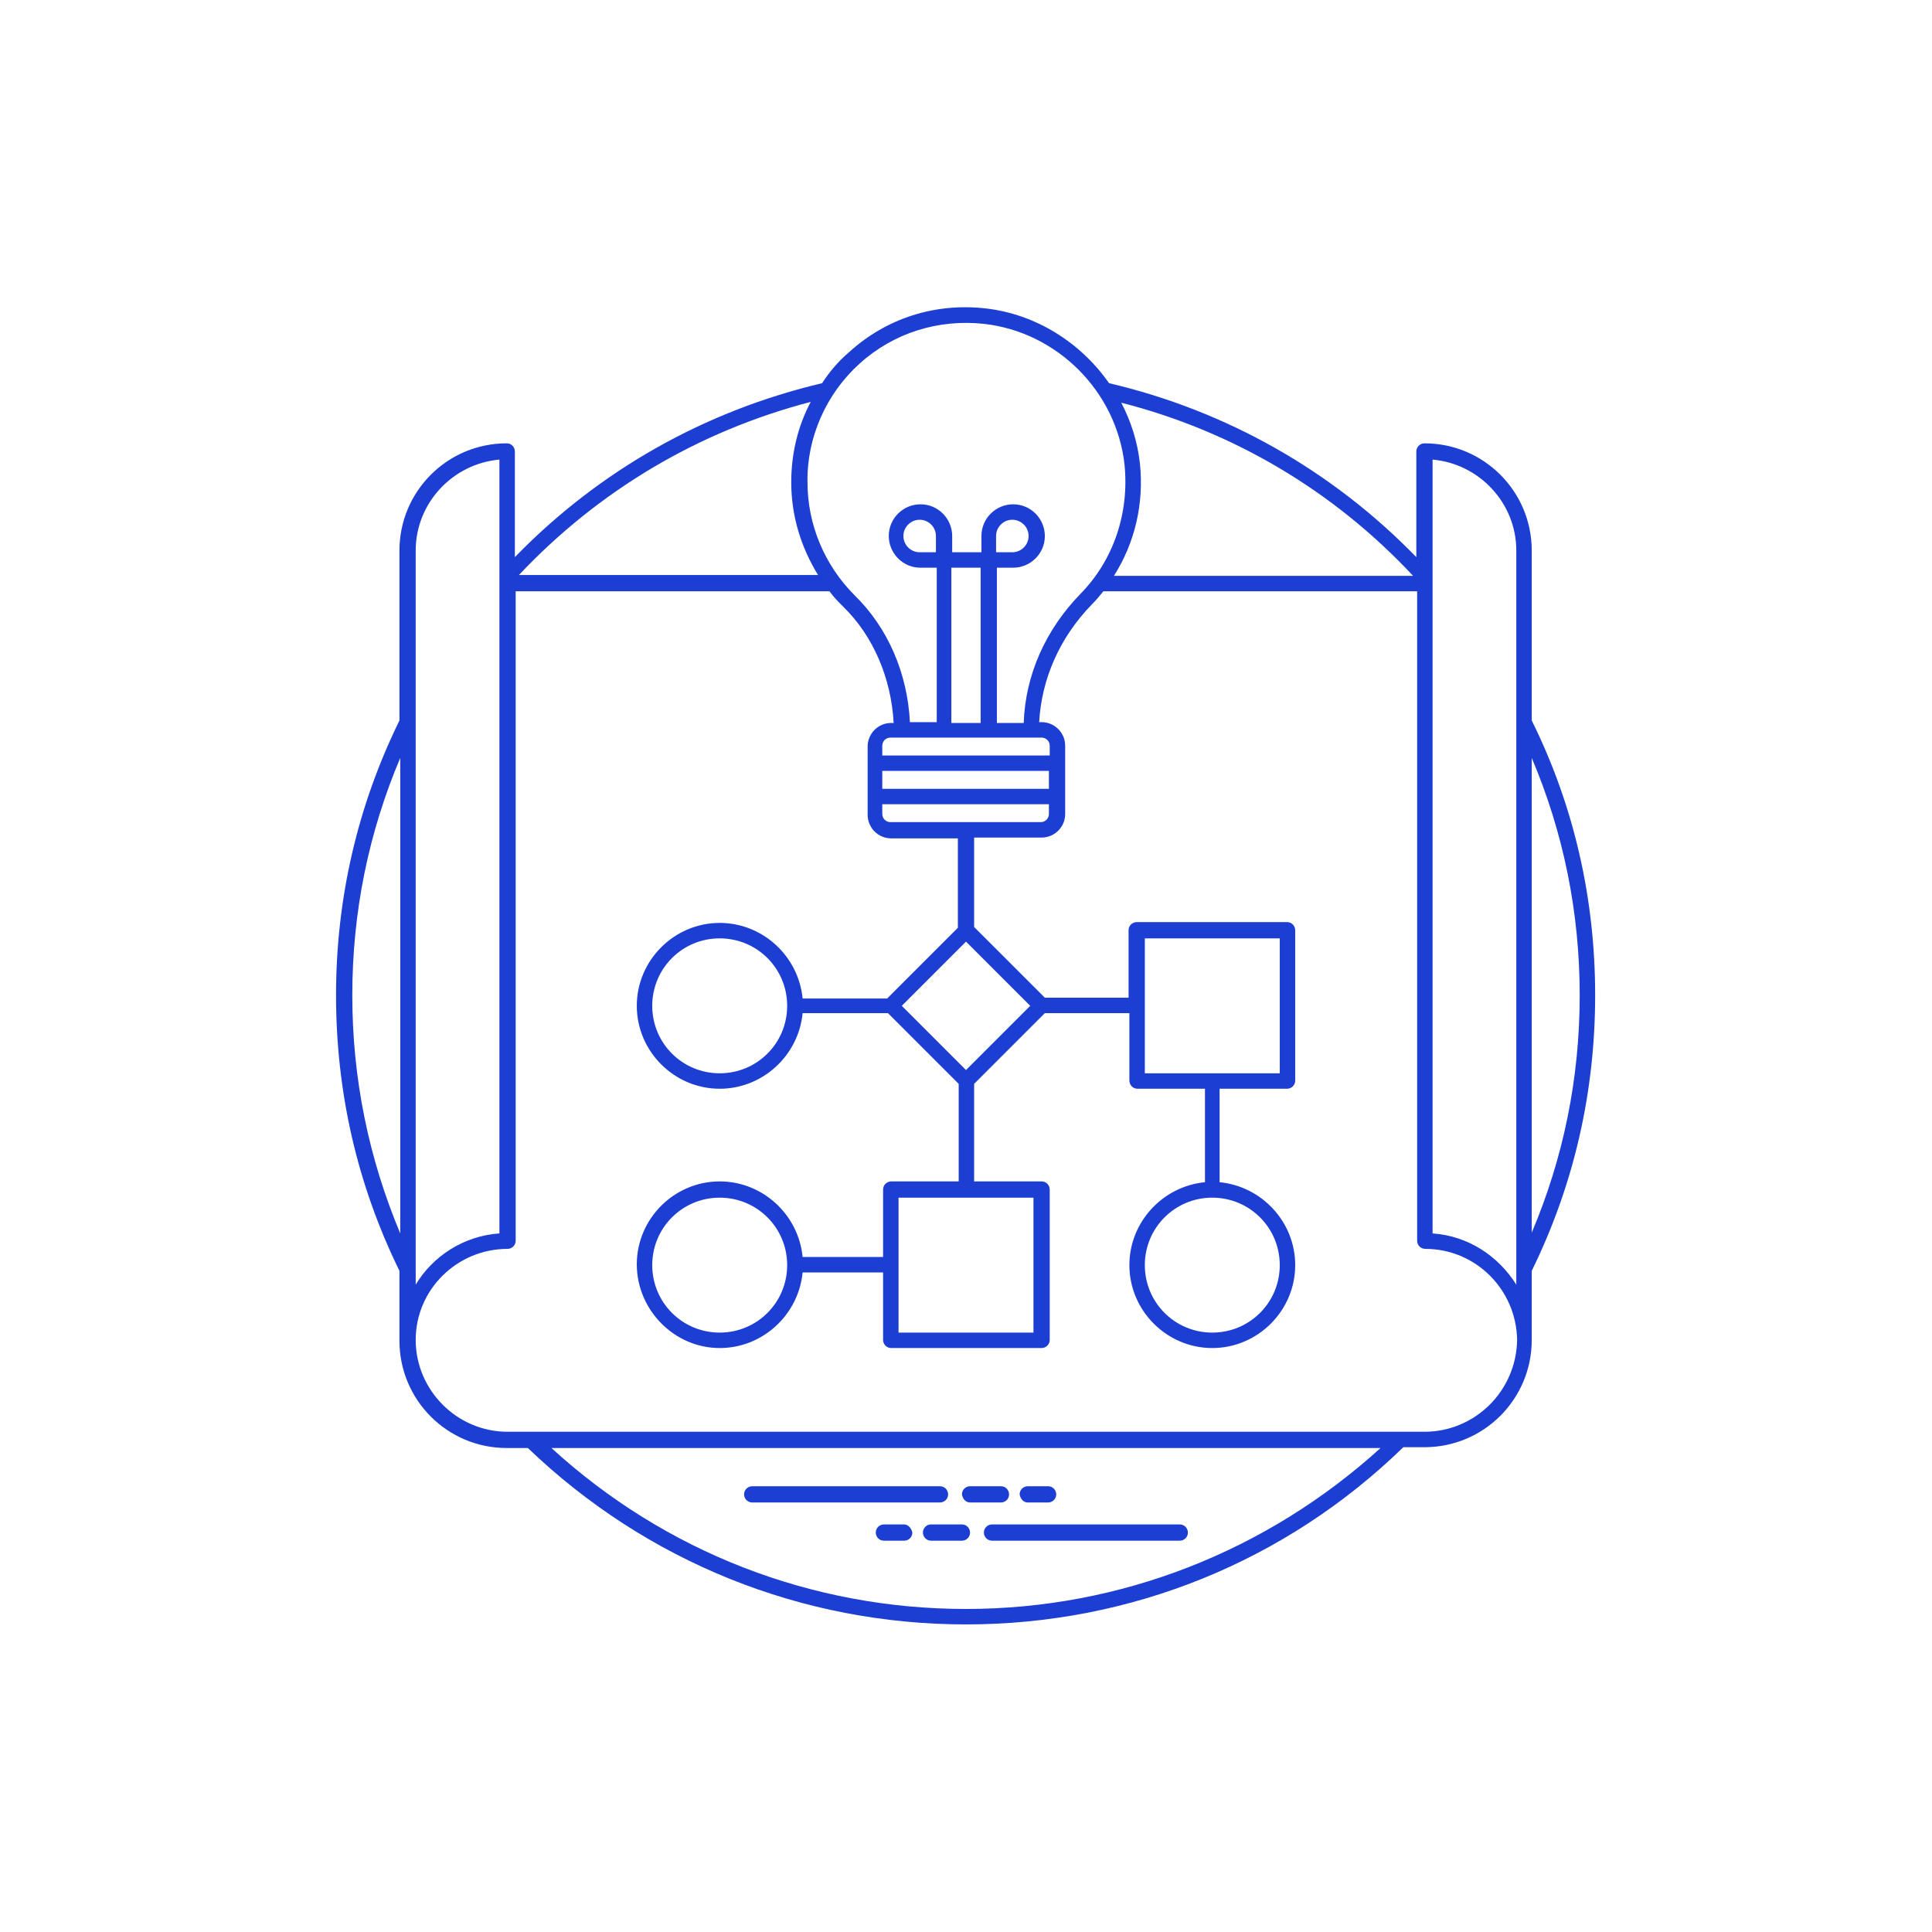
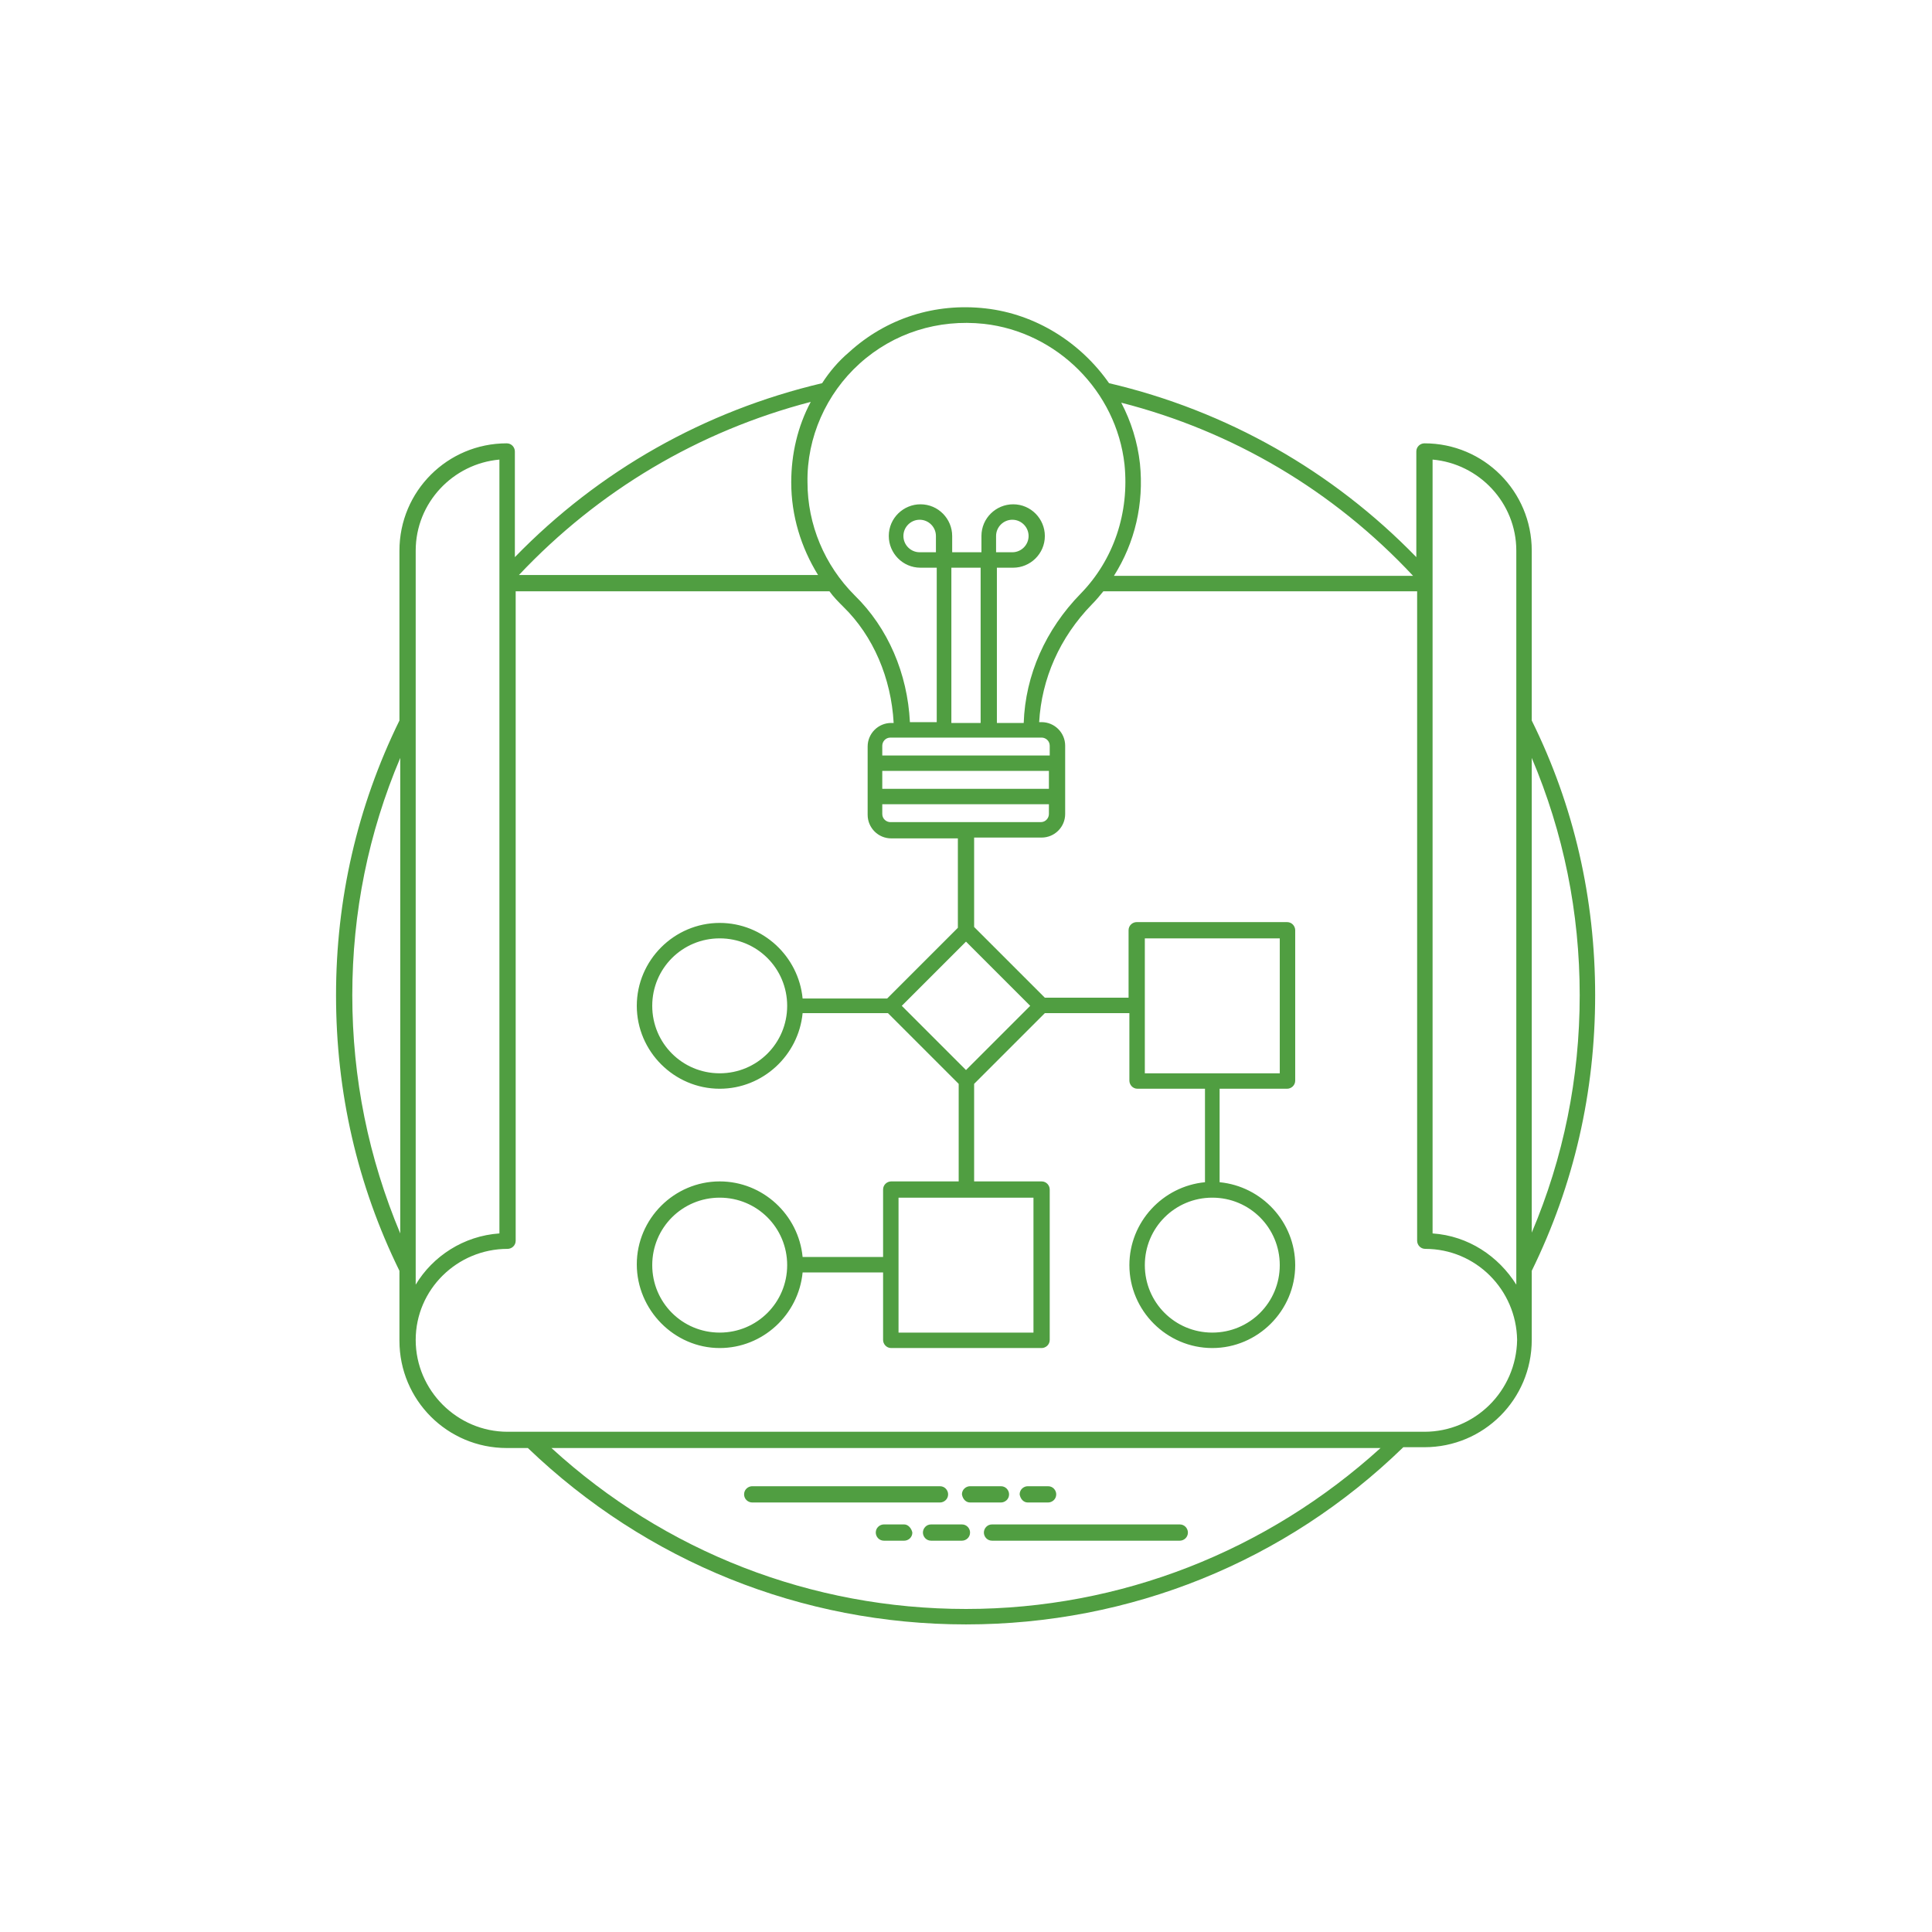
- <svg xmlns="http://www.w3.org/2000/svg" width="100" height="100">
-   <svg fill="#1c3ed3" transform="matrix(.69 0 0 .69 15.5 15.5)" viewBox="0 0 164 164">
-     <path d="M55.7 148h23.1c.5 0 1-.4 1-1 0-.5-.4-1-1-1H55.7c-.5 0-1 .4-1 1s.5 1 1 1zM82.5 148h3.8c.5 0 1-.4 1-1 0-.5-.4-1-1-1h-3.8c-.5 0-1 .4-1 1 .1.6.5 1 1 1zM89.6 148h2.5c.5 0 1-.4 1-1 0-.5-.4-1-1-1h-2.5c-.5 0-1 .4-1 1 .1.6.5 1 1 1zM84.2 151.7c0 .5.4 1 1 1h23.1c.5 0 1-.4 1-1 0-.5-.4-1-1-1H85.2c-.6 0-1 .5-1 1zM76.7 151.7c0 .5.4 1 1 1h3.8c.5 0 1-.4 1-1 0-.5-.4-1-1-1h-3.8c-.6 0-1 .5-1 1zM74.4 150.7h-2.5c-.5 0-1 .4-1 1 0 .5.4 1 1 1h2.5c.5 0 1-.4 1-1-.1-.5-.5-1-1-1z" />
-     <path d="M151.6 119.5c5.2-10.6 7.8-22 7.8-33.9 0-11.9-2.6-23.3-7.8-33.8V30.9c0-7.3-5.9-13.2-13.2-13.2-.5 0-1 .4-1 1v13c-10.3-10.6-23.3-18-37.8-21.4-3.5-5-9-8.5-15.2-9.2-6.2-.7-12.2 1.2-16.8 5.4-1.3 1.1-2.4 2.4-3.3 3.8C49.9 13.7 36.9 21 26.5 31.7v-13c0-.5-.4-1-1-1-7.3 0-13.2 5.9-13.2 13.2v20.9c-5.2 10.6-7.8 22-7.8 33.8 0 11.9 2.6 23.3 7.8 33.9v8.6c0 7.3 5.9 13.2 13.2 13.2h2.6C42.7 155.3 61.8 163 82 163c20.2 0 39.3-7.7 53.8-21.8h2.6c7.3 0 13.2-5.9 13.2-13.2v-8.5zm5.9-33.9c0 10.2-2 20-5.9 29.2V56.4c3.9 9.2 5.9 19 5.9 29.2zm-7.8-54.7v90.3c-2.2-3.5-5.9-6-10.3-6.3V19.7c5.7.5 10.3 5.3 10.3 11.2zM137 34h-36.8c2.6-4.1 3.7-8.9 3.2-13.8-.3-2.7-1.1-5.2-2.3-7.5 13.7 3.5 26.1 10.8 35.9 21.3zM68.9 7.9c4.2-3.8 9.7-5.5 15.3-4.9 9 1 16.3 8.3 17.3 17.3.6 5.9-1.3 11.7-5.4 15.9-4.3 4.4-6.8 10-7 15.9h-3.3V33h2c2.1 0 3.9-1.7 3.9-3.9 0-2.1-1.7-3.9-3.9-3.9-2.1 0-3.9 1.7-3.9 3.9v2h-3.6v-2c0-2.1-1.7-3.9-3.9-3.9-2.1 0-3.9 1.7-3.9 3.9 0 2.1 1.7 3.9 3.9 3.9h2v19h-3.3c-.3-6-2.7-11.6-6.8-15.6-3.7-3.7-5.8-8.7-5.8-13.9-.1-5.5 2.3-10.9 6.4-14.6zm4.8 110.9v-8.3h16.6v16.6H73.7v-8.3zm8.3-24l-7.9-7.9L82 79l7.9 7.9-7.9 7.9zm-9.3-30.5c-.5 0-1-.4-1-1v-1.2h20.5v1.2c0 .5-.4 1-1 1H72.7zm19.6-4.1H71.7V58h20.5v2.2zm0-4.1H71.7v-1.2c0-.5.4-1 1-1h18.6c.5 0 1 .4 1 1v1.2zm-14-25h-2c-1.1 0-2-.9-2-2s.9-2 2-2 2 .9 2 2v2zm5.5 21h-3.6V33h3.6v19.1zm1.9-21v-2c0-1.1.9-2 2-2s2 .9 2 2-.9 2-2 2h-2zM62.9 12.6c-1.6 3-2.4 6.4-2.4 9.9 0 4.1 1.2 8 3.3 11.4H27c9.8-10.4 22.1-17.7 35.9-21.3zm-38.3 7.1v95.2c-4.4.3-8.2 2.8-10.3 6.3V30.9c0-5.9 4.6-10.7 10.3-11.2zM6.5 85.6c0-10.2 2-20 5.9-29.2v58.5c-3.9-9.3-5.9-19.1-5.9-29.3zM82 161.1c-19 0-37-7-51-19.8h102c-14 12.7-32 19.8-51 19.8zm56.4-21.8H25.6c-6.2 0-11.3-5.1-11.3-11.3 0-6.2 5.1-11.2 11.3-11.2.5 0 1-.4 1-1V35.9h38.6c.5.7 1.1 1.3 1.7 1.9 3.7 3.6 5.9 8.8 6.2 14.3h-.3c-1.6 0-2.9 1.3-2.9 2.9v8.4c0 1.6 1.3 2.9 2.9 2.9H81v11L72.3 86H61.9c-.5-5.2-4.9-9.3-10.2-9.3-5.6 0-10.2 4.6-10.2 10.2s4.6 10.2 10.2 10.2c5.3 0 9.7-4.1 10.2-9.3h10.5l8.7 8.7v12h-8.3c-.5 0-1 .4-1 1v8.3h-9.9c-.5-5.2-4.9-9.3-10.2-9.3-5.6 0-10.2 4.6-10.2 10.2S46.1 129 51.7 129c5.3 0 9.7-4.1 10.2-9.3h9.9v8.3c0 .5.4 1 1 1h18.5c.5 0 1-.4 1-1v-18.5c0-.5-.4-1-1-1H83v-12l8.7-8.7h10.4v8.3c0 .5.4 1 1 1h8.3v11.5c-5.2.5-9.3 4.9-9.3 10.2 0 5.6 4.6 10.2 10.2 10.2s10.2-4.6 10.2-10.2c0-5.3-4.1-9.7-9.3-10.2V97.1h8.3c.5 0 1-.4 1-1V77.6c0-.5-.4-1-1-1H103c-.5 0-1 .4-1 1v8.3H91.7L83 77.2v-11h8.3c1.6 0 2.9-1.3 2.9-2.9v-8.4c0-1.6-1.3-2.9-2.9-2.9H91c.3-5.3 2.5-10.4 6.5-14.5.5-.5 1-1.1 1.4-1.6h38.6v79.9c0 .5.4 1 1 1 6.2 0 11.2 5 11.3 11.2-.1 6.3-5.2 11.3-11.4 11.3zM60 86.9c0 4.6-3.7 8.3-8.3 8.3-4.6 0-8.3-3.7-8.3-8.3 0-4.6 3.7-8.3 8.3-8.3 4.6 0 8.3 3.7 8.3 8.3zm0 31.9c0 4.6-3.7 8.3-8.3 8.3-4.6 0-8.3-3.7-8.3-8.3 0-4.6 3.7-8.3 8.3-8.3 4.6 0 8.3 3.7 8.3 8.3zm52.3-8.3c4.6 0 8.3 3.7 8.3 8.3 0 4.6-3.7 8.3-8.3 8.3-4.6 0-8.3-3.7-8.3-8.3 0-4.6 3.7-8.3 8.3-8.3zM104 95.2V78.6h16.6v16.6H104z" />
+ <svg xmlns="http://www.w3.org/2000/svg" id="svg8" version="1.1" height="100" width="100">
+   <defs id="defs12" />
+   <svg style="fill:#22840e;fill-opacity:0.788" id="svg6" version="1.1" viewBox="0 0 164 164" transform="matrix(.69 0 0 .69 15.5 15.5)" fill="#1c3ed3">
+     <path style="fill:#22840e;fill-opacity:0.788" id="path2" d="M55.7 148h23.1c.5 0 1-.4 1-1 0-.5-.4-1-1-1H55.7c-.5 0-1 .4-1 1s.5 1 1 1zM82.5 148h3.8c.5 0 1-.4 1-1 0-.5-.4-1-1-1h-3.8c-.5 0-1 .4-1 1 .1.6.5 1 1 1zM89.6 148h2.5c.5 0 1-.4 1-1 0-.5-.4-1-1-1h-2.5c-.5 0-1 .4-1 1 .1.6.5 1 1 1zM84.2 151.7c0 .5.4 1 1 1h23.1c.5 0 1-.4 1-1 0-.5-.4-1-1-1H85.2c-.6 0-1 .5-1 1zM76.7 151.7c0 .5.4 1 1 1h3.8c.5 0 1-.4 1-1 0-.5-.4-1-1-1h-3.8c-.6 0-1 .5-1 1zM74.4 150.7h-2.5c-.5 0-1 .4-1 1 0 .5.4 1 1 1h2.5c.5 0 1-.4 1-1-.1-.5-.5-1-1-1z" />
+     <path style="fill:#22840e;fill-opacity:0.788" id="path4" d="M151.6 119.5c5.2-10.6 7.8-22 7.8-33.9 0-11.9-2.6-23.3-7.8-33.8V30.9c0-7.3-5.9-13.2-13.2-13.2-.5 0-1 .4-1 1v13c-10.3-10.6-23.3-18-37.8-21.4-3.5-5-9-8.5-15.2-9.2-6.2-.7-12.2 1.2-16.8 5.4-1.3 1.1-2.4 2.4-3.3 3.8C49.9 13.7 36.9 21 26.5 31.7v-13c0-.5-.4-1-1-1-7.3 0-13.2 5.9-13.2 13.2v20.9c-5.2 10.6-7.8 22-7.8 33.8 0 11.9 2.6 23.3 7.8 33.9v8.6c0 7.3 5.9 13.2 13.2 13.2h2.6C42.7 155.3 61.8 163 82 163c20.2 0 39.3-7.7 53.8-21.8h2.6c7.3 0 13.2-5.9 13.2-13.2v-8.5zm5.9-33.9c0 10.2-2 20-5.9 29.2V56.4c3.9 9.2 5.9 19 5.9 29.2zm-7.8-54.7v90.3c-2.2-3.5-5.9-6-10.3-6.3V19.7c5.7.5 10.3 5.3 10.3 11.2zM137 34h-36.8c2.6-4.1 3.7-8.9 3.2-13.8-.3-2.7-1.1-5.2-2.3-7.5 13.7 3.5 26.1 10.8 35.9 21.3zM68.9 7.9c4.2-3.8 9.7-5.5 15.3-4.9 9 1 16.3 8.3 17.3 17.3.6 5.9-1.3 11.7-5.4 15.9-4.3 4.4-6.8 10-7 15.9h-3.3V33h2c2.1 0 3.9-1.7 3.9-3.9 0-2.1-1.7-3.9-3.9-3.9-2.1 0-3.9 1.7-3.9 3.9v2h-3.6v-2c0-2.1-1.7-3.9-3.9-3.9-2.1 0-3.9 1.7-3.9 3.9 0 2.1 1.7 3.9 3.9 3.9h2v19h-3.3c-.3-6-2.7-11.6-6.8-15.6-3.7-3.7-5.8-8.7-5.8-13.9-.1-5.5 2.3-10.9 6.4-14.6zm4.8 110.9v-8.3h16.6v16.6H73.7v-8.3zm8.3-24l-7.9-7.9L82 79l7.9 7.9-7.9 7.9zm-9.3-30.5c-.5 0-1-.4-1-1v-1.2h20.5v1.2c0 .5-.4 1-1 1H72.7zm19.6-4.1H71.7V58h20.5v2.2zm0-4.1H71.7v-1.2c0-.5.4-1 1-1h18.6c.5 0 1 .4 1 1v1.2zm-14-25h-2c-1.1 0-2-.9-2-2s.9-2 2-2 2 .9 2 2v2zm5.5 21h-3.6V33h3.6v19.1zm1.9-21v-2c0-1.1.9-2 2-2s2 .9 2 2-.9 2-2 2h-2zM62.9 12.6c-1.6 3-2.4 6.4-2.4 9.9 0 4.1 1.2 8 3.3 11.4H27c9.8-10.4 22.1-17.7 35.9-21.3zm-38.3 7.1v95.2c-4.4.3-8.2 2.8-10.3 6.3V30.9c0-5.9 4.6-10.7 10.3-11.2zM6.5 85.6c0-10.2 2-20 5.9-29.2v58.5c-3.9-9.3-5.9-19.1-5.9-29.3zM82 161.1c-19 0-37-7-51-19.8h102c-14 12.7-32 19.8-51 19.8zm56.4-21.8H25.6c-6.2 0-11.3-5.1-11.3-11.3 0-6.2 5.1-11.2 11.3-11.2.5 0 1-.4 1-1V35.9h38.6c.5.7 1.1 1.3 1.7 1.9 3.7 3.6 5.9 8.8 6.2 14.3h-.3c-1.6 0-2.9 1.3-2.9 2.9v8.4c0 1.6 1.3 2.9 2.9 2.9H81v11L72.3 86H61.9c-.5-5.2-4.9-9.3-10.2-9.3-5.6 0-10.2 4.6-10.2 10.2s4.6 10.2 10.2 10.2c5.3 0 9.7-4.1 10.2-9.3h10.5l8.7 8.7v12h-8.3c-.5 0-1 .4-1 1v8.3h-9.9c-.5-5.2-4.9-9.3-10.2-9.3-5.6 0-10.2 4.6-10.2 10.2S46.1 129 51.7 129c5.3 0 9.7-4.1 10.2-9.3h9.9v8.3c0 .5.4 1 1 1h18.5c.5 0 1-.4 1-1v-18.5c0-.5-.4-1-1-1H83v-12l8.7-8.7h10.4v8.3c0 .5.4 1 1 1h8.3v11.5c-5.2.5-9.3 4.9-9.3 10.2 0 5.6 4.6 10.2 10.2 10.2s10.2-4.6 10.2-10.2c0-5.3-4.1-9.7-9.3-10.2V97.1h8.3c.5 0 1-.4 1-1V77.6c0-.5-.4-1-1-1H103c-.5 0-1 .4-1 1v8.3H91.7L83 77.2v-11h8.3c1.6 0 2.9-1.3 2.9-2.9v-8.4c0-1.6-1.3-2.9-2.9-2.9H91c.3-5.3 2.5-10.4 6.5-14.5.5-.5 1-1.1 1.4-1.6h38.6v79.9c0 .5.4 1 1 1 6.2 0 11.2 5 11.3 11.2-.1 6.3-5.2 11.3-11.4 11.3zM60 86.9c0 4.6-3.7 8.3-8.3 8.3-4.6 0-8.3-3.7-8.3-8.3 0-4.6 3.7-8.3 8.3-8.3 4.6 0 8.3 3.7 8.3 8.3zm0 31.9c0 4.6-3.7 8.3-8.3 8.3-4.6 0-8.3-3.7-8.3-8.3 0-4.6 3.7-8.3 8.3-8.3 4.6 0 8.3 3.7 8.3 8.3zm52.3-8.3c4.6 0 8.3 3.7 8.3 8.3 0 4.6-3.7 8.3-8.3 8.3-4.6 0-8.3-3.7-8.3-8.3 0-4.6 3.7-8.3 8.3-8.3zM104 95.2V78.6h16.6v16.6H104z" />
  </svg>
</svg>
